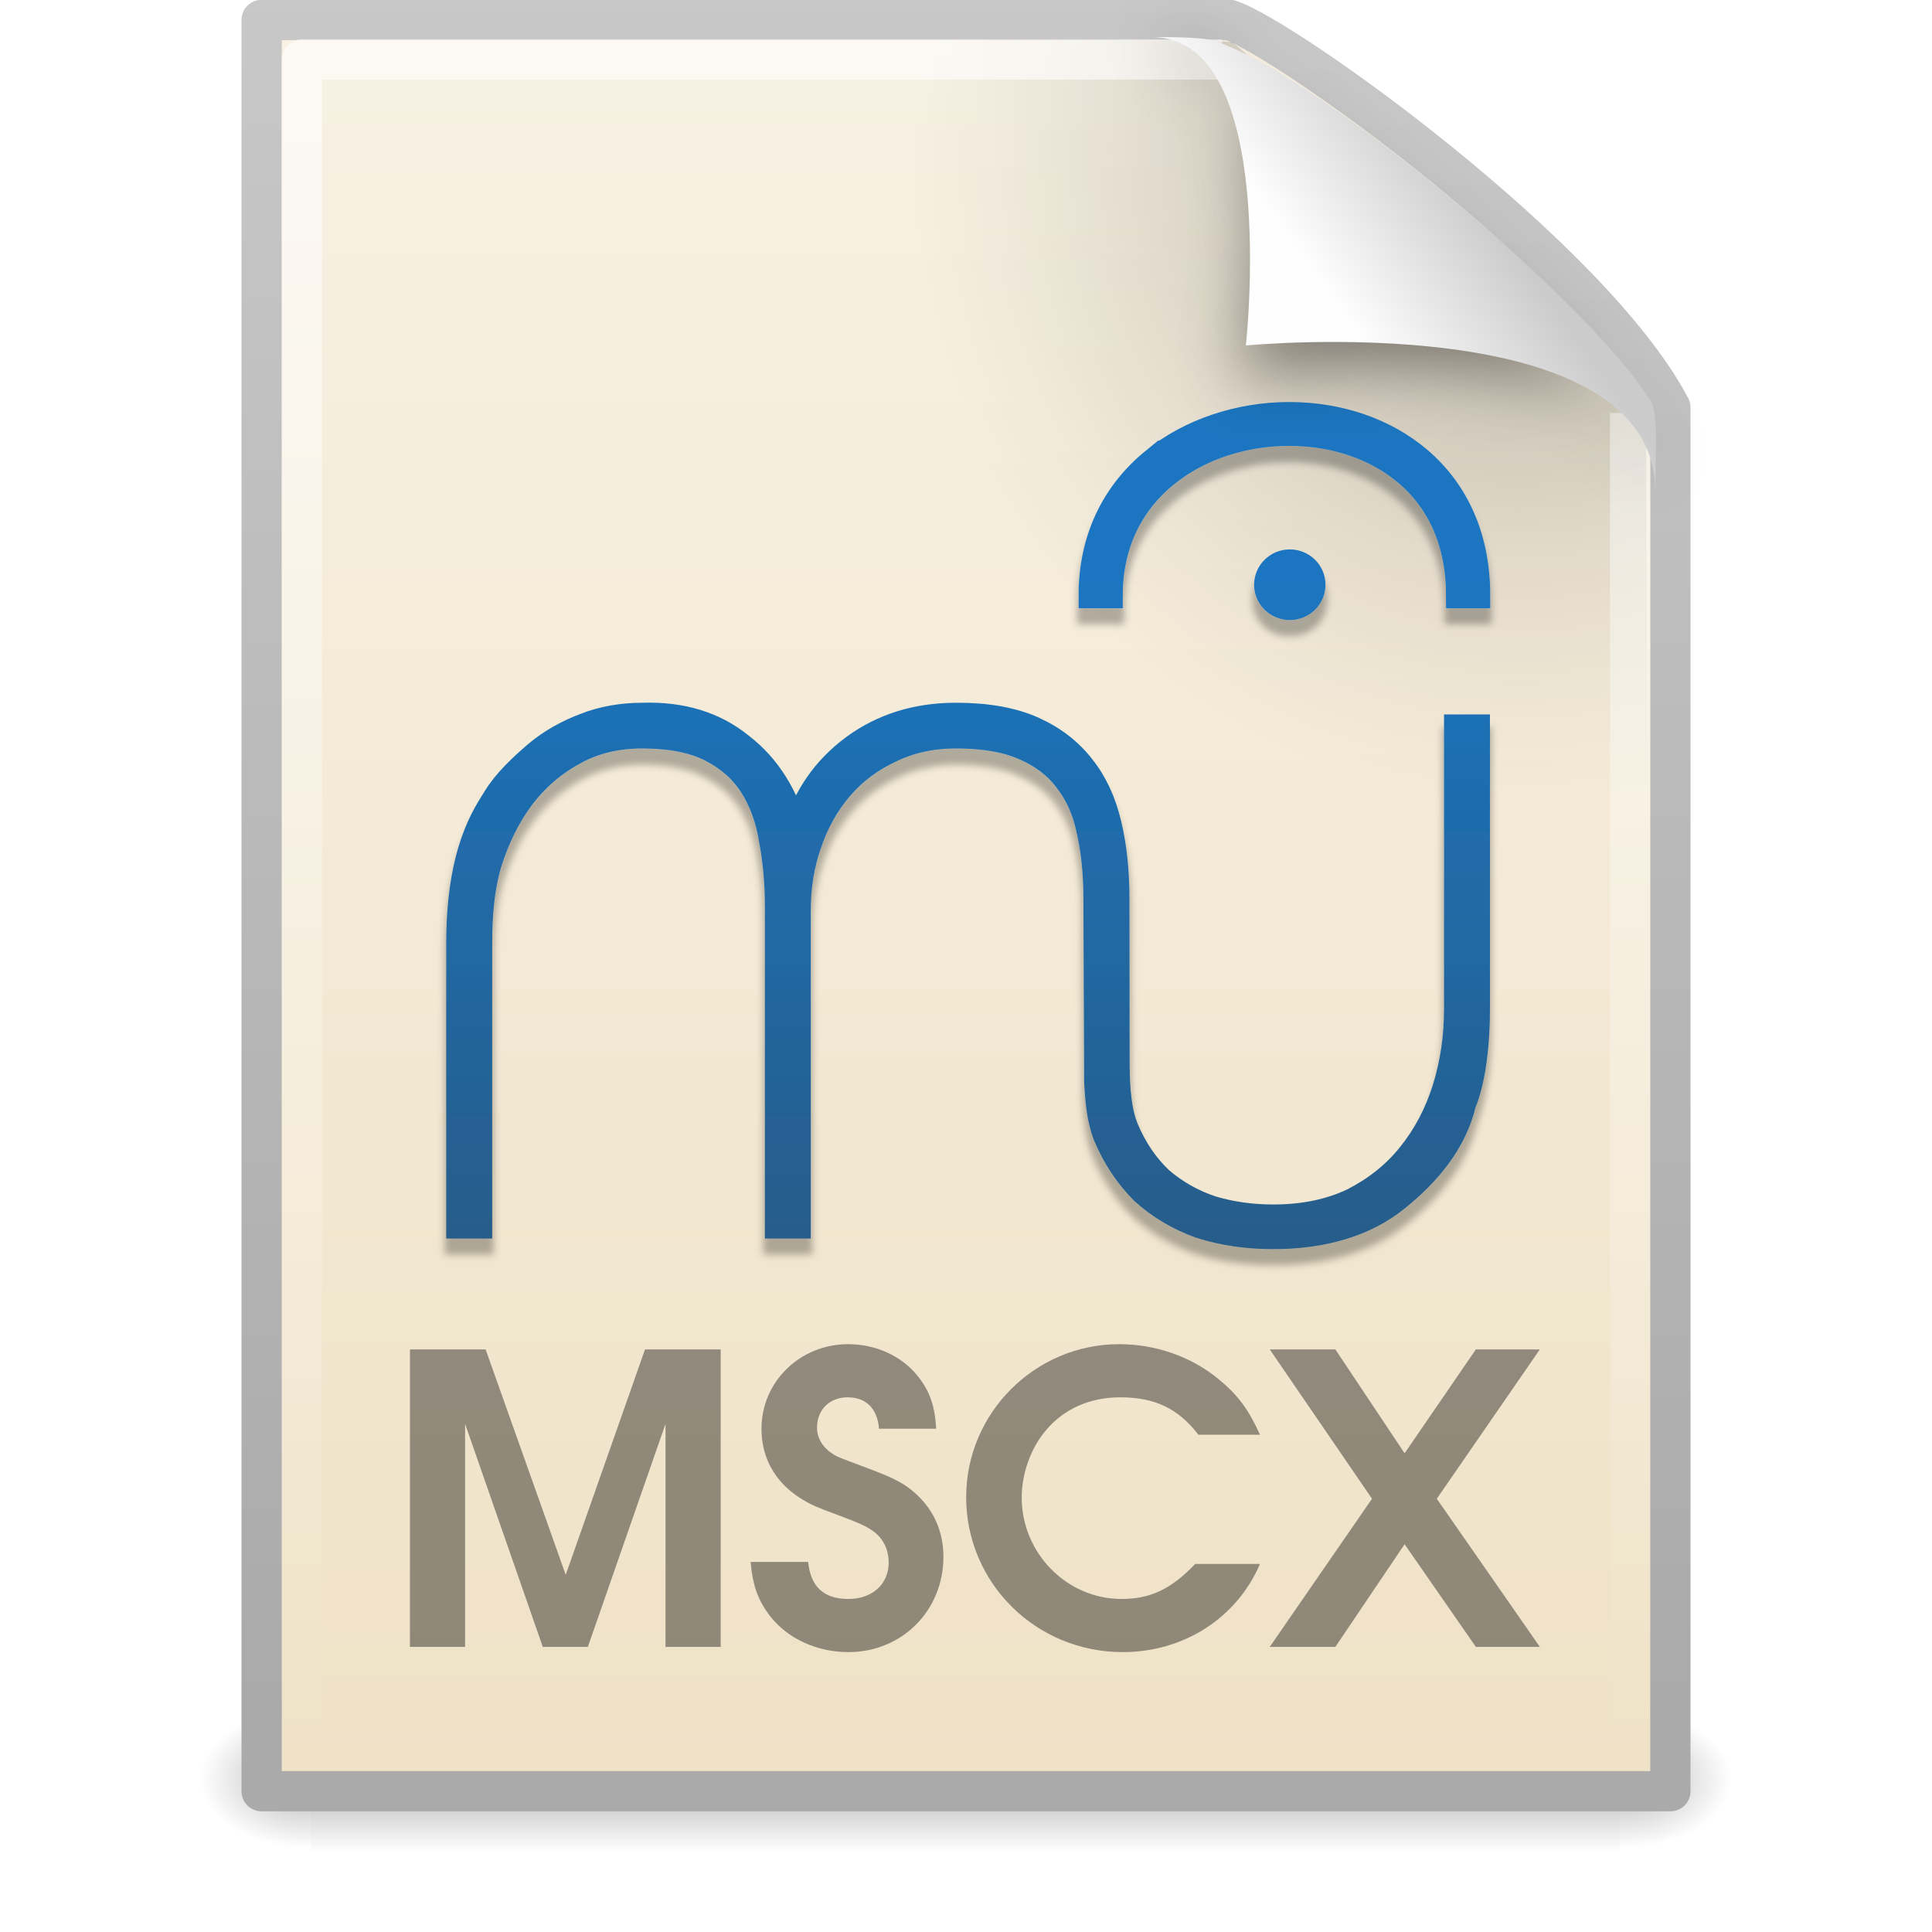
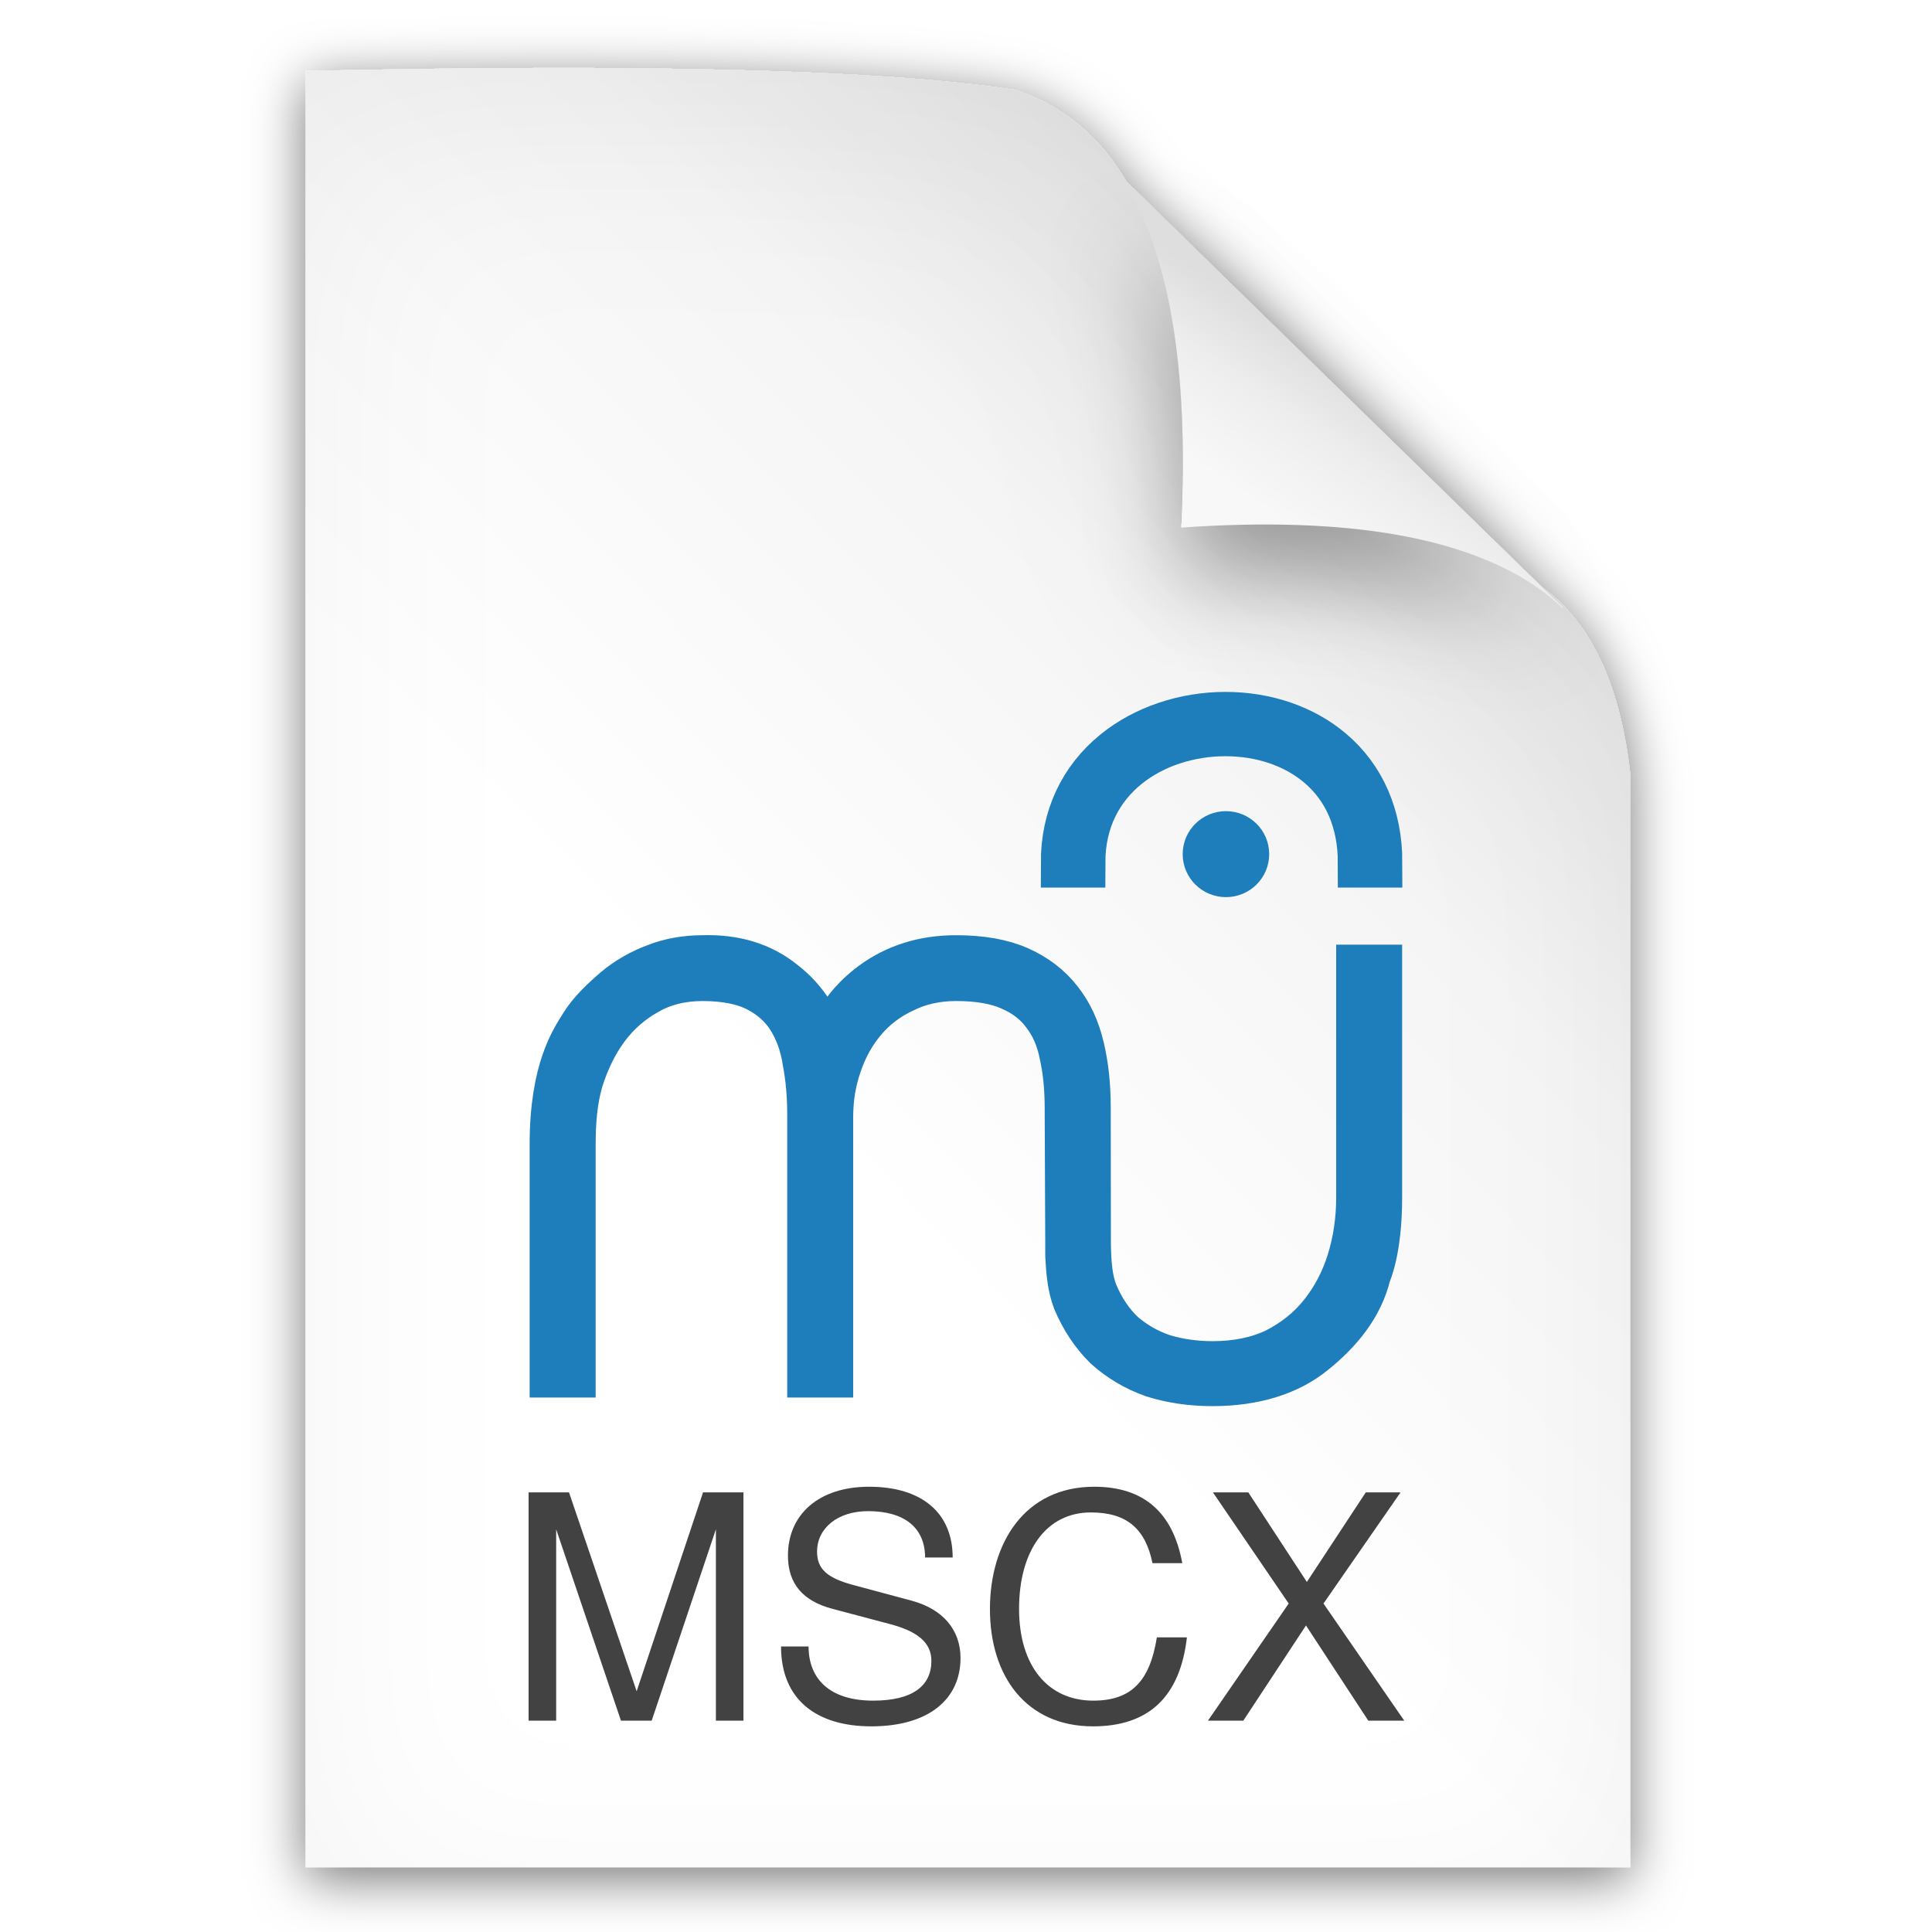
- <svg xmlns="http://www.w3.org/2000/svg" xmlns:xlink="http://www.w3.org/1999/xlink" height="48" width="48" version="1.0">
+ <svg xmlns="http://www.w3.org/2000/svg" xmlns:xlink="http://www.w3.org/1999/xlink" width="512px" height="512px" viewBox="0 0 512 512" version="1.1">
  <defs>
-     <linearGradient id="f" x1="302.86" gradientUnits="userSpaceOnUse" y1="366.65" gradientTransform="matrix(.067325 0 0 .0147 -.34114 37.04)" x2="302.86" y2="609.51">
-       <stop stop-opacity="0" offset="0" />
-       <stop offset=".5" />
-       <stop stop-opacity="0" offset="1" />
-     </linearGradient>
-     <radialGradient id="c" xlink:href="#a" gradientUnits="userSpaceOnUse" cy="486.65" cx="605.71" gradientTransform="matrix(-.02304 0 0 .0147 21.623 37.04)" r="117.14" />
-     <linearGradient id="a">
-       <stop offset="0" />
-       <stop stop-opacity="0" offset="1" />
-     </linearGradient>
-     <radialGradient id="d" xlink:href="#a" gradientUnits="userSpaceOnUse" cy="486.65" cx="605.71" gradientTransform="matrix(.02304 0 0 .0147 26.361 37.04)" r="117.14" />
-     <linearGradient id="g" x1="-51.786" gradientUnits="userSpaceOnUse" y1="50.786" gradientTransform="matrix(.8075 0 0 .89483 59.41 -2.9806)" x2="-51.786" y2="2.906">
-       <stop stop-color="#aaa" offset="0" />
-       <stop stop-color="#c8c8c8" offset="1" />
-     </linearGradient>
-     <linearGradient id="h" x1="25.132" gradientUnits="userSpaceOnUse" y1=".985" gradientTransform="matrix(1 0 0 .95617 -1.0065e-7 -1.9149)" x2="25.132" y2="47.013">
-       <stop stop-color="#f8f2e5" offset="0" />
-       <stop stop-color="#efe2c7" offset="1" />
-     </linearGradient>
-     <radialGradient id="e" gradientUnits="userSpaceOnUse" cy="112.3" cx="102" gradientTransform="matrix(.3617 0 0 -.39078 .85106 47.517)" r="139.56">
-       <stop stop-opacity=".281" offset="0" />
-       <stop stop-opacity=".078" offset=".189" />
-       <stop stop-opacity=".023" offset=".257" />
-       <stop stop-opacity="0" offset=".301" />
-       <stop stop-color="#e1e2e3" stop-opacity="0" offset="1" />
-     </radialGradient>
-     <linearGradient id="i" x1="24" gradientUnits="userSpaceOnUse" y1="2" gradientTransform="matrix(1 0 0 .97778 0 -.96667)" x2="24" y2="46.017">
-       <stop stop-color="#fff" offset="0" />
-       <stop stop-color="#fff" stop-opacity="0" offset="1" />
-     </linearGradient>
-     <filter id="k" width="1.297" y="-.164" x="-.148" height="1.329" color-interpolation-filters="sRGB">
-       <feGaussianBlur stdDeviation="0.774" />
-     </filter>
-     <linearGradient id="j" x1="32.892" gradientUnits="userSpaceOnUse" y1="8.059" gradientTransform="matrix(.9977 0 0 1.0407 .1638 -1.1058)" x2="36.358" y2="5.457">
-       <stop stop-color="#fefefe" offset="0" />
-       <stop stop-color="#cbcbcb" offset="1" />
-     </linearGradient>
-     <filter id="l" height="200%" width="200%" y="-50%" x="-50%" filterUnits="objectBoundingBox">
-       <feMorphology operator="dilate" in="SourceAlpha" radius="1" result="shadowSpreadOuter1" />
-       <feOffset dy="10" in="shadowSpreadOuter1" dx="0" result="shadowOffsetOuter1" />
-       <feGaussianBlur in="shadowOffsetOuter1" stdDeviation="2.5" result="shadowBlurOuter1" />
-       <feColorMatrix values="0 0 0 0 0   0 0 0 0 0   0 0 0 0 0  0 0 0 0.28 0" in="shadowBlurOuter1" type="matrix" result="shadowMatrixOuter1" />
+     <filter x="-9.5%" y="-7.0%" width="121.1%" height="114.0%" filterUnits="objectBoundingBox" id="filter-1">
+       <feOffset dx="0" dy="3" in="SourceAlpha" result="shadowOffsetOuter1" />
+       <feGaussianBlur stdDeviation="7" in="shadowOffsetOuter1" result="shadowBlurOuter1" />
+       <feColorMatrix values="0 0 0 0 0   0 0 0 0 0   0 0 0 0 0  0 0 0 0.547 0" type="matrix" in="shadowBlurOuter1" result="shadowMatrixOuter1" />
      <feMerge>
        <feMergeNode in="shadowMatrixOuter1" />
        <feMergeNode in="SourceGraphic" />
      </feMerge>
    </filter>
-     <linearGradient id="b" x1="314" gradientUnits="userSpaceOnUse" y1="-12.58" gradientTransform="matrix(1.1101 0 0 .9008 -645.1 241.27)" x2="314" y2="631.64">
-       <stop stop-color="#1B75C0" offset="0" />
-       <stop stop-color="#2A567B" offset="1" />
+     <linearGradient x1="100%" y1="-22.093%" x2="38.978%" y2="60.253%" id="linearGradient-2">
+       <stop stop-color="#BBBBBB" offset="0%" />
+       <stop stop-color="#D9D9D9" offset="29.298%" />
+       <stop stop-color="#F5F5F5" offset="63.716%" />
+       <stop stop-color="#FFFFFF" offset="100%" />
    </linearGradient>
+     <path d="M2.84217094e-14,476.818 L2.84217094e-14,0.818 C90,-1.182 152.667,0.485 188,5.818 C220.667,16.485 235.333,54.818 232,120.818 C276.424,117.727 308.424,123.393 328,137.818 C340.667,147.152 348.333,163.485 351,186.818 L351,476.818 L2.84217094e-14,476.818 Z" id="path-3" />
+     <filter x="-10.5%" y="-7.8%" width="121.1%" height="115.5%" filterUnits="objectBoundingBox" id="filter-4">
+       <feGaussianBlur stdDeviation="29" in="SourceAlpha" result="shadowBlurInner1" />
+       <feOffset dx="0" dy="16" in="shadowBlurInner1" result="shadowOffsetInner1" />
+       <feComposite in="shadowOffsetInner1" in2="SourceAlpha" operator="arithmetic" k2="-1" k3="1" result="shadowInnerInner1" />
+       <feColorMatrix values="0 0 0 0 0   0 0 0 0 0   0 0 0 0 0  0 0 0 0.046 0" type="matrix" in="shadowInnerInner1" />
+     </filter>
+     <linearGradient x1="39.287%" y1="37.258%" x2="18.369%" y2="67.307%" id="linearGradient-5">
+       <stop stop-color="#DEDEDE" offset="0%" />
+       <stop stop-color="#EEEEEE" offset="44.553%" />
+       <stop stop-color="#F8F8F8" offset="100%" />
+     </linearGradient>
+     <path d="M0.869,0.463 L118.2,115 C118.141,115.049 118.082,115.097 118.022,115.146 C116.446,113.567 114.772,112.124 113,110.818 C93.424,96.393 61.424,90.727 17,93.818 C19.156,51.12 13.779,20.002 0.869,0.463 Z" id="path-6" />
+     <filter x="-36.2%" y="-25.7%" width="172.4%" height="174.0%" filterUnits="objectBoundingBox" id="filter-7">
+       <feOffset dx="0" dy="13" in="SourceAlpha" result="shadowOffsetOuter1" />
+       <feGaussianBlur stdDeviation="12" in="shadowOffsetOuter1" result="shadowBlurOuter1" />
+       <feColorMatrix values="0 0 0 0 0   0 0 0 0 0   0 0 0 0 0  0 0 0 0.337 0" type="matrix" in="shadowBlurOuter1" />
+     </filter>
  </defs>
-   <rect opacity=".3" height="3.57" width="32.508" y="42.43" x="7.738" fill="url(#f)" />
-   <path opacity=".3" fill="url(#c)" d="m7.738 42.43v3.57c-1.187 0.007-2.868-0.8-2.868-1.785 0-0.985 1.324-1.785 2.868-1.785z" />
-   <path opacity=".3" fill="url(#d)" d="m40.246 42.43v3.57c1.187 0.007 2.868-0.8 2.868-1.785 0-0.985-1.324-1.785-2.868-1.785z" />
-   <path stroke-linejoin="round" d="m6.5 0.497h24.061c1.407 0.475 8.966 5.882 10.939 9.626v34.379h-35v-44.006z" stroke="url(#g)" stroke-width="1" fill="url(#h)" />
-   <path fill="url(#e)" d="m7.362 44c-0.199 0-0.362-0.175-0.362-0.391v-42.204c0-0.216 0.162-0.391 0.362-0.391 7.483 0.108 15.775-0.161 23.249 0.027l10.283 8.866 0.106 33.702c0 0.216-0.162 0.391-0.362 0.391h-33.276z" />
-   <path opacity=".6" stroke-linejoin="round" d="m40.5 10.259v33.263h-33v-42.045h22.866" stroke="url(#i)" stroke-width="1" fill="none" />
-   <g opacity=".4">
-     <path d="m10.185 40.916h1.37v-5.54l1.93 5.54h1.12l1.93-5.54v5.54h1.37v-7.39h-1.88l-1.97 5.6-1.99-5.6h-1.88v7.39z" />
-     <path d="m18.649 38.806c0.05 0.58 0.18 0.95 0.48 1.34 0.44 0.57 1.17 0.9 1.95 0.9 1.33 0 2.36-1.03 2.36-2.37 0-0.61-0.23-1.14-0.66-1.54-0.29-0.27-0.53-0.4-1.25-0.67-0.7-0.26-0.72-0.27-0.82-0.33-0.27-0.17-0.41-0.4-0.41-0.67 0-0.44 0.31-0.75 0.76-0.75 0.46 0 0.74 0.28 0.78 0.78h1.42c-0.03-0.56-0.16-0.94-0.46-1.31-0.4-0.5-1.04-0.79-1.73-0.79-1.19 0-2.15 0.93-2.15 2.1 0 0.93 0.55 1.64 1.54 2.01s1.05 0.4 1.28 0.57c0.22 0.18 0.34 0.44 0.34 0.75 0 0.53-0.41 0.9-1 0.9-0.61 0-0.94-0.3-1-0.92h-1.43z" />
-     <path d="m29.694 38.856c-0.6 0.63-1.12 0.87-1.83 0.87-1.36 0-2.48-1.14-2.48-2.52 0-0.6 0.23-1.24 0.61-1.68 0.45-0.53 1.09-0.81 1.84-0.81 0.86 0 1.44 0.28 1.94 0.93h1.53c-0.29-0.64-0.55-0.99-1.05-1.4-0.68-0.55-1.55-0.85-2.45-0.85-2.09 0-3.8 1.71-3.8 3.8 0 2.13 1.73 3.85 3.89 3.85 1.51 0 2.83-0.84 3.41-2.19h-1.61z" />
-     <path d="m31.547 40.916h1.63l1.72-2.55 1.77 2.55h1.59l-2.56-3.68 2.56-3.71h-1.59l-1.77 2.58-1.72-2.58h-1.63l2.54 3.71-2.54 3.68z" />
-   </g>
-   <path d="m114.4 558.1-0.461-109.01c0-16.818-1.548-32.068-4.645-45.834-2.698-13.638-7.873-25.401-15.526-35.139-7.165-9.694-17.074-17.21-29.636-22.547-12.12-5.337-27.646-7.95-46.489-7.95-16.631 0-31.671 3.311-45.118 9.933-13.447 6.187-24.948 14.836-34.414 25.902-9.377 11.022-16.587 23.875-21.496 38.472-4.954 14.115-7.432 29.147-7.432 45.136v216.27h-13.446v-218.93c0-15.946-1.371-31.021-4.07-45.138-2.212-14.159-6.724-26.532-13.447-37.206-6.723-10.566-16.19-18.974-28.309-25.161-12.12-6.165-27.867-9.28-47.152-9.28-17.074 0-33.24 3.619-47.129 11.549-13.978 7.516-26.261 18.152-36.125 31.418-9.466 12.853-16.808 27.885-22.206 45.138-4.954 17.254-6.362 35.477-6.362 54.561v193.05h-13.491v-193.05c0-64.113 18.31-88.63 25.034-99.698 6.723-11.066 17.852-21.496 27.672-29.905 9.908-8.408 21.466-14.796 33.144-19.196 12.12-4.879 25.971-7.177 39.463-7.177 26.981-0.871 49.408 5.991 67.367 20.608 18.445 14.16 30.521 33.81 37.687 59.036 6.767-23.876 20.037-43.111 39.765-57.728 19.773-14.596 43.083-21.916 70.066-21.916 21.143 0 38.615 3.116 52.55 9.302 13.934 6.23 25.124 14.835 33.661 25.858 8.537 10.674 14.597 23.701 18.224 39.212 3.583 15.031 5.396 31.804 5.396 50.409l0.121 114.21c0.178 16.915 1.22 31.947 6.382 44.331 5.837 13.723 13.712 25.226 23.531 34.506 10.351 8.889 22.028 15.512 35.033 19.869 13.491 4.052 27.645 6.011 42.464 6.011 20.701 0 38.838-3.745 54.584-11.241 15.703-8.014 28.752-18.342 39.058-31.194 10.748-13.244 18.844-28.538 24.284-45.834 5.353-17.209 8.05-35.334 8.05-54.374v-193.05h13.448v193.05c0 44.602-9.414 64.19-9.414 64.19-6.282 26.577-24.094 47.936-45.592 65.147-21.143 17.296-50.269 25.898-84.418 25.898-17.958 0-34.59-2.44-49.851-7.276-14.773-5.316-27.823-13.026-39.057-23.179-10.749-10.673-19.286-23.528-25.612-38.557-4.291-11.329-5.353-23.527-6.06-37.076-0.044-5.098-0.044-11.153-0.044-16.426h0.019zm116.49-323.65c0-8.387 6.944-15.183 15.436-15.183 8.537 0 15.437 6.796 15.437 15.183 0 8.409-6.9 15.205-15.437 15.205-8.492 0-15.436-6.796-15.436-15.205zm-77.442-84.928c-27.989 22.732-42.784 54.563-42.784 92.051h12.222c0-73.026 61.881-111.23 123.01-111.23 31.034 0 59.624 9.724 80.507 27.382 23.542 19.906 35.987 48.902 35.987 83.853h12.222c0-38.57-13.918-70.724-40.248-92.988-23.098-19.529-54.516-30.285-88.468-30.285-34.321 0-68.017 11.379-92.447 31.222z" fill-rule="evenodd" transform="matrix(.036268 0 0 .036268 23.111 6.0239)" filter="url(#l)" stroke="url(#b)" stroke-width="18" fill="url(#b)" />
-   <g fill-rule="evenodd">
-     <path opacity=".4" d="m28.617 0.921c4.282 0 2.153 8.483 2.153 8.483s10.358-1.802 10.358 2.819c0-2.61-11.302-10.729-12.511-11.302z" filter="url(#k)" />
-     <path fill="url(#j)" d="m28.617 0.921c3.187 0 2.336 7.662 2.336 7.662s10.175-0.981 10.175 3.64c0-1.126 0.086-1.932-0.134-2.284-1.578-2.524-8.395-8.188-10.857-8.931-0.184-0.056-0.593-0.088-1.52-0.088z" />
+   <g id="mscx-icon" stroke="none" stroke-width="1" fill="none" fill-rule="evenodd">
+     <g id="Group-9" filter="url(#filter-1)" transform="translate(81, 18)">
+       <g id="Group-8-Copy-2">
+         <g id="Path-3">
+           <use fill="url(#linearGradient-2)" fill-rule="evenodd" xlink:href="#path-3" />
+           <use fill="black" fill-opacity="1" filter="url(#filter-4)" xlink:href="#path-3" />
+         </g>
+       </g>
+       <g id="Group-8-Copy" transform="translate(215, 28)">
+         <g id="Combined-Shape">
+           <use fill="black" fill-opacity="1" filter="url(#filter-7)" xlink:href="#path-6" />
+           <use fill="url(#linearGradient-5)" fill-rule="evenodd" xlink:href="#path-6" />
+         </g>
+       </g>
+     </g>
+     <path d="M287.759,329.284 C287.815,334.578 288.141,339.283 289.755,343.159 C291.58,347.454 294.042,351.054 297.113,353.959 C300.349,356.741 304.001,358.814 308.067,360.177 C312.286,361.446 316.712,362.059 321.345,362.059 C327.819,362.059 333.49,360.887 338.414,358.541 C343.324,356.032 347.404,352.8 350.627,348.777 C353.988,344.632 356.519,339.845 358.22,334.431 C359.894,329.045 360.737,323.372 360.737,317.413 L360.737,256.989 L364.942,256.989 L364.942,317.413 C364.942,331.373 361.999,337.504 361.999,337.504 C360.034,345.822 354.465,352.507 347.742,357.894 C341.131,363.308 332.024,366 321.345,366 C315.73,366 310.529,365.236 305.757,363.723 C301.138,362.059 297.057,359.646 293.544,356.468 C290.183,353.127 287.514,349.104 285.536,344.4 C284.194,340.854 283.862,337.036 283.641,332.795 C283.627,331.2 283.627,329.304 283.627,327.654 L283.633,327.653 L283.489,293.535 C283.489,288.271 283.005,283.498 282.036,279.189 C281.193,274.921 279.574,271.239 277.182,268.191 C274.941,265.157 271.843,262.805 267.915,261.134 C264.125,259.464 259.27,258.646 253.378,258.646 C248.177,258.646 243.474,259.682 239.27,261.755 C235.065,263.691 231.469,266.398 228.509,269.862 C225.577,273.312 223.322,277.334 221.787,281.903 C220.238,286.321 219.463,291.026 219.463,296.031 L219.463,363.723 L215.258,363.723 L215.258,295.199 C215.258,290.207 214.83,285.489 213.986,281.071 C213.294,276.639 211.883,272.766 209.781,269.425 C207.679,266.118 204.719,263.487 200.929,261.55 C197.139,259.621 192.215,258.646 186.185,258.646 C180.846,258.646 175.791,259.779 171.448,262.26 C167.077,264.613 163.236,267.942 160.152,272.094 C157.192,276.117 154.896,280.822 153.208,286.222 C151.659,291.622 151.219,297.326 151.219,303.299 L151.219,363.723 L147,363.723 L147,303.299 C147,283.232 152.725,275.558 154.828,272.094 C156.93,268.63 160.41,265.366 163.481,262.734 C166.579,260.102 170.193,258.103 173.845,256.726 C177.634,255.198 181.966,254.479 186.185,254.479 C194.622,254.207 201.634,256.355 207.25,260.93 C213.017,265.362 216.794,271.512 219.034,279.407 C221.15,271.934 225.3,265.914 231.469,261.339 C237.652,256.771 244.941,254.479 253.378,254.479 C259.989,254.479 265.452,255.455 269.81,257.391 C274.167,259.341 277.666,262.034 280.335,265.484 C283.005,268.825 284.9,272.903 286.034,277.757 C287.154,282.462 287.721,287.712 287.721,293.535 L287.759,329.284 Z M320.059,226.354 C320.059,223.729 322.231,221.602 324.886,221.602 C327.556,221.602 329.713,223.729 329.713,226.354 C329.713,228.986 327.556,231.113 324.886,231.113 C322.231,231.113 320.059,228.986 320.059,226.354 Z M295.843,199.772 C303.483,193.562 314.019,190 324.751,190 C335.368,190 345.192,193.366 352.415,199.479 C360.648,206.447 365,216.512 365,228.584 L361.178,228.584 C361.178,217.644 357.287,208.569 349.925,202.338 C343.395,196.812 334.455,193.768 324.751,193.768 C305.637,193.768 286.287,205.727 286.287,228.584 L282.465,228.584 C282.465,216.85 287.091,206.887 295.843,199.772 Z" id="Logo" stroke="#1E7DBB" stroke-width="13.277" fill="#1E7DBB" />
+     <text id="MSCX" font-family="HelveticaNeue-Medium, Helvetica Neue" font-size="83" font-weight="400" fill="#424242">
+       <tspan x="133.859" y="456">MSCX</tspan>
+     </text>
  </g>
</svg>
